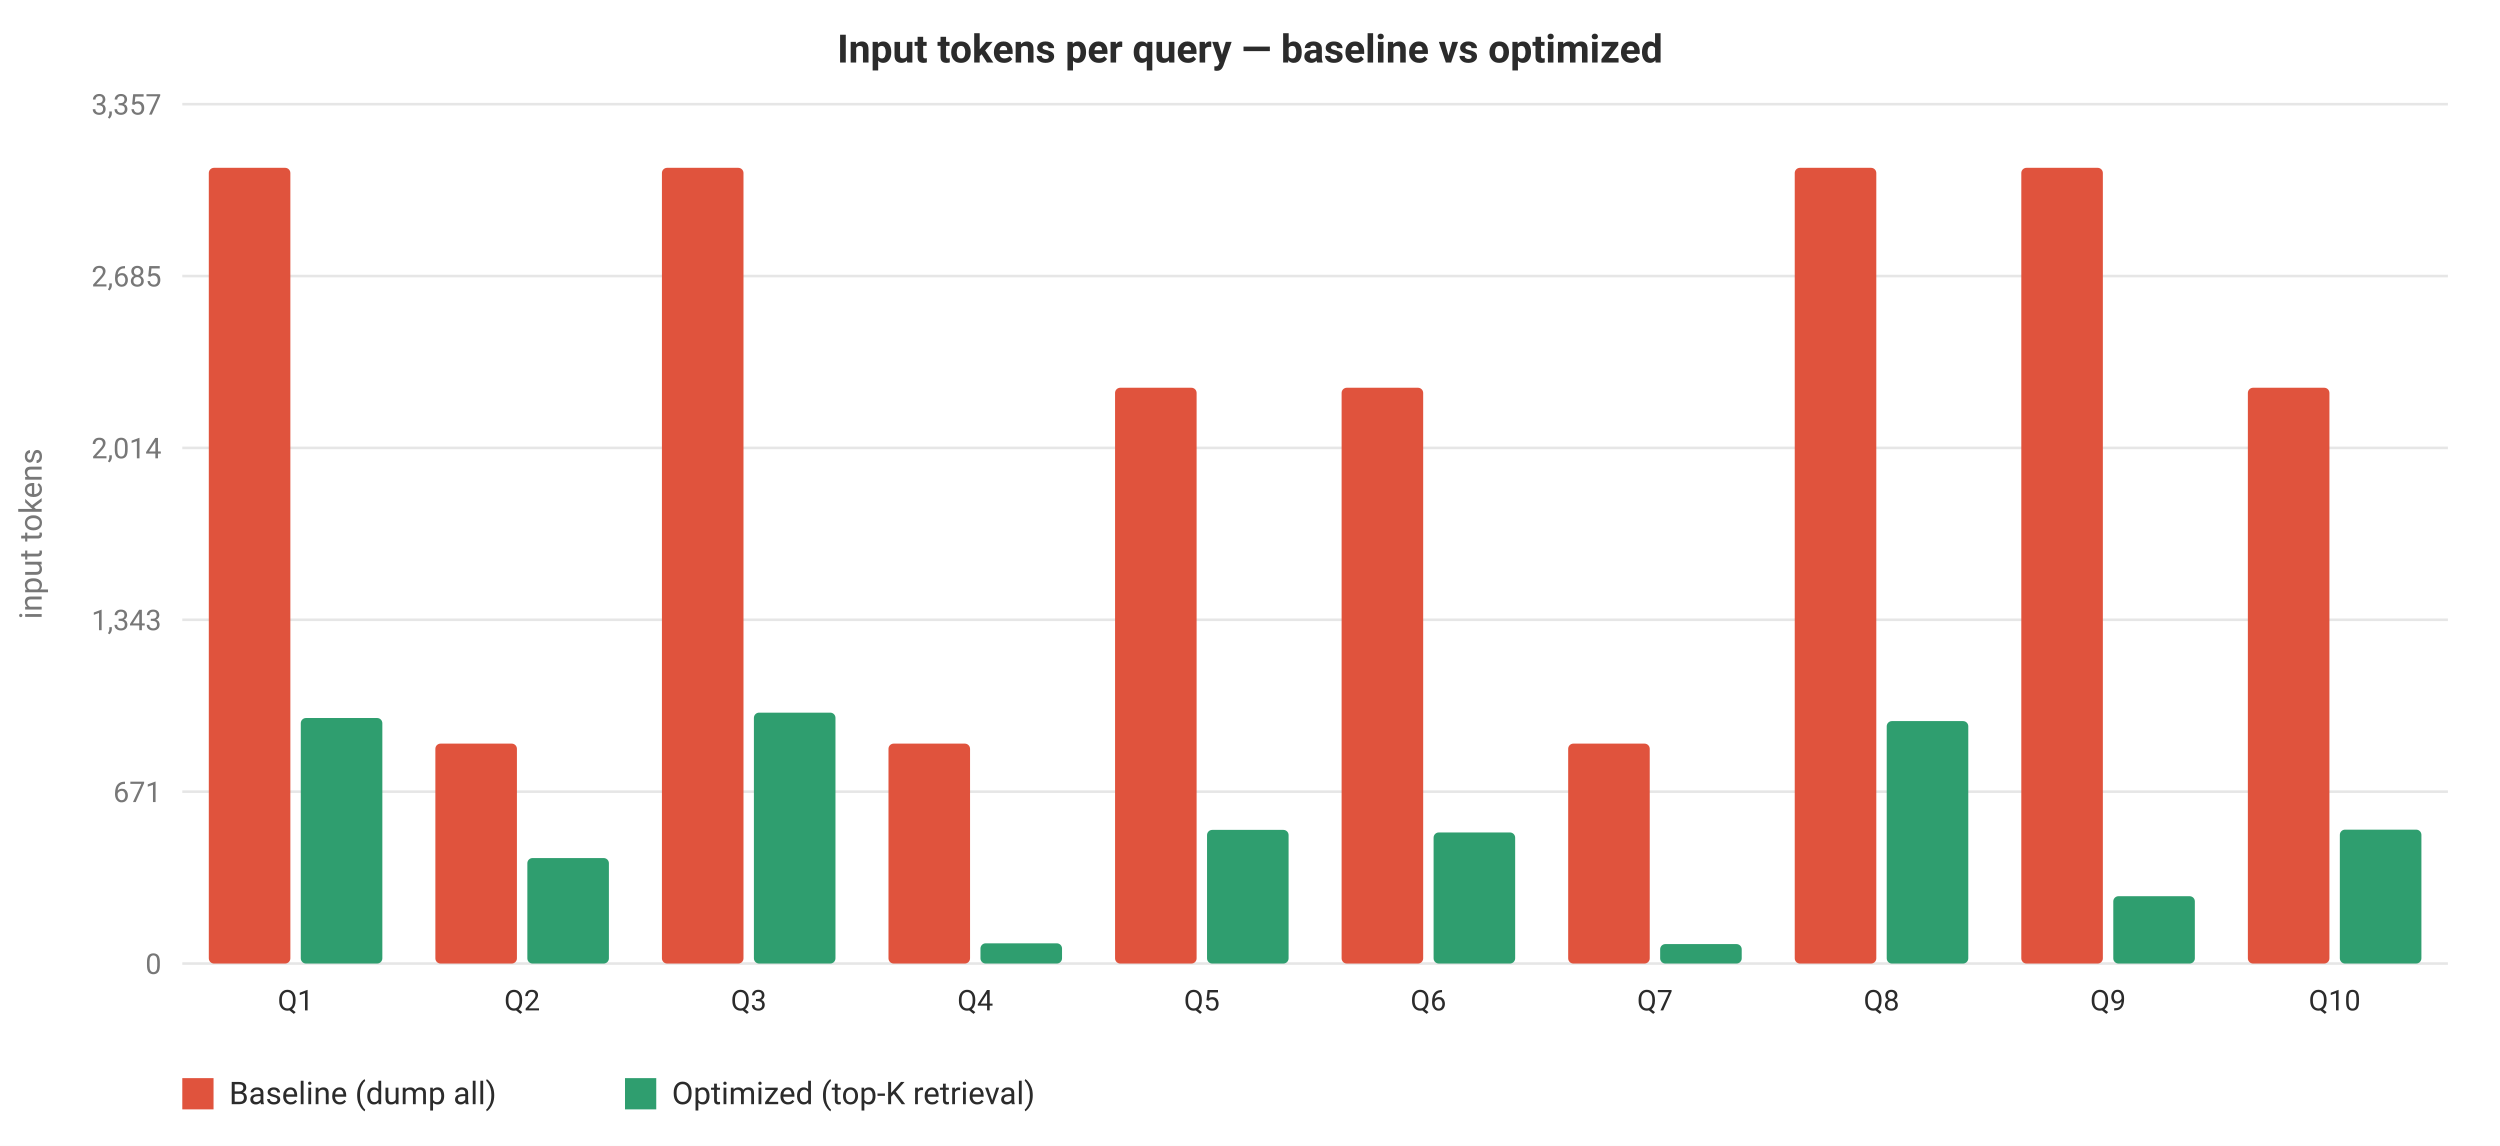
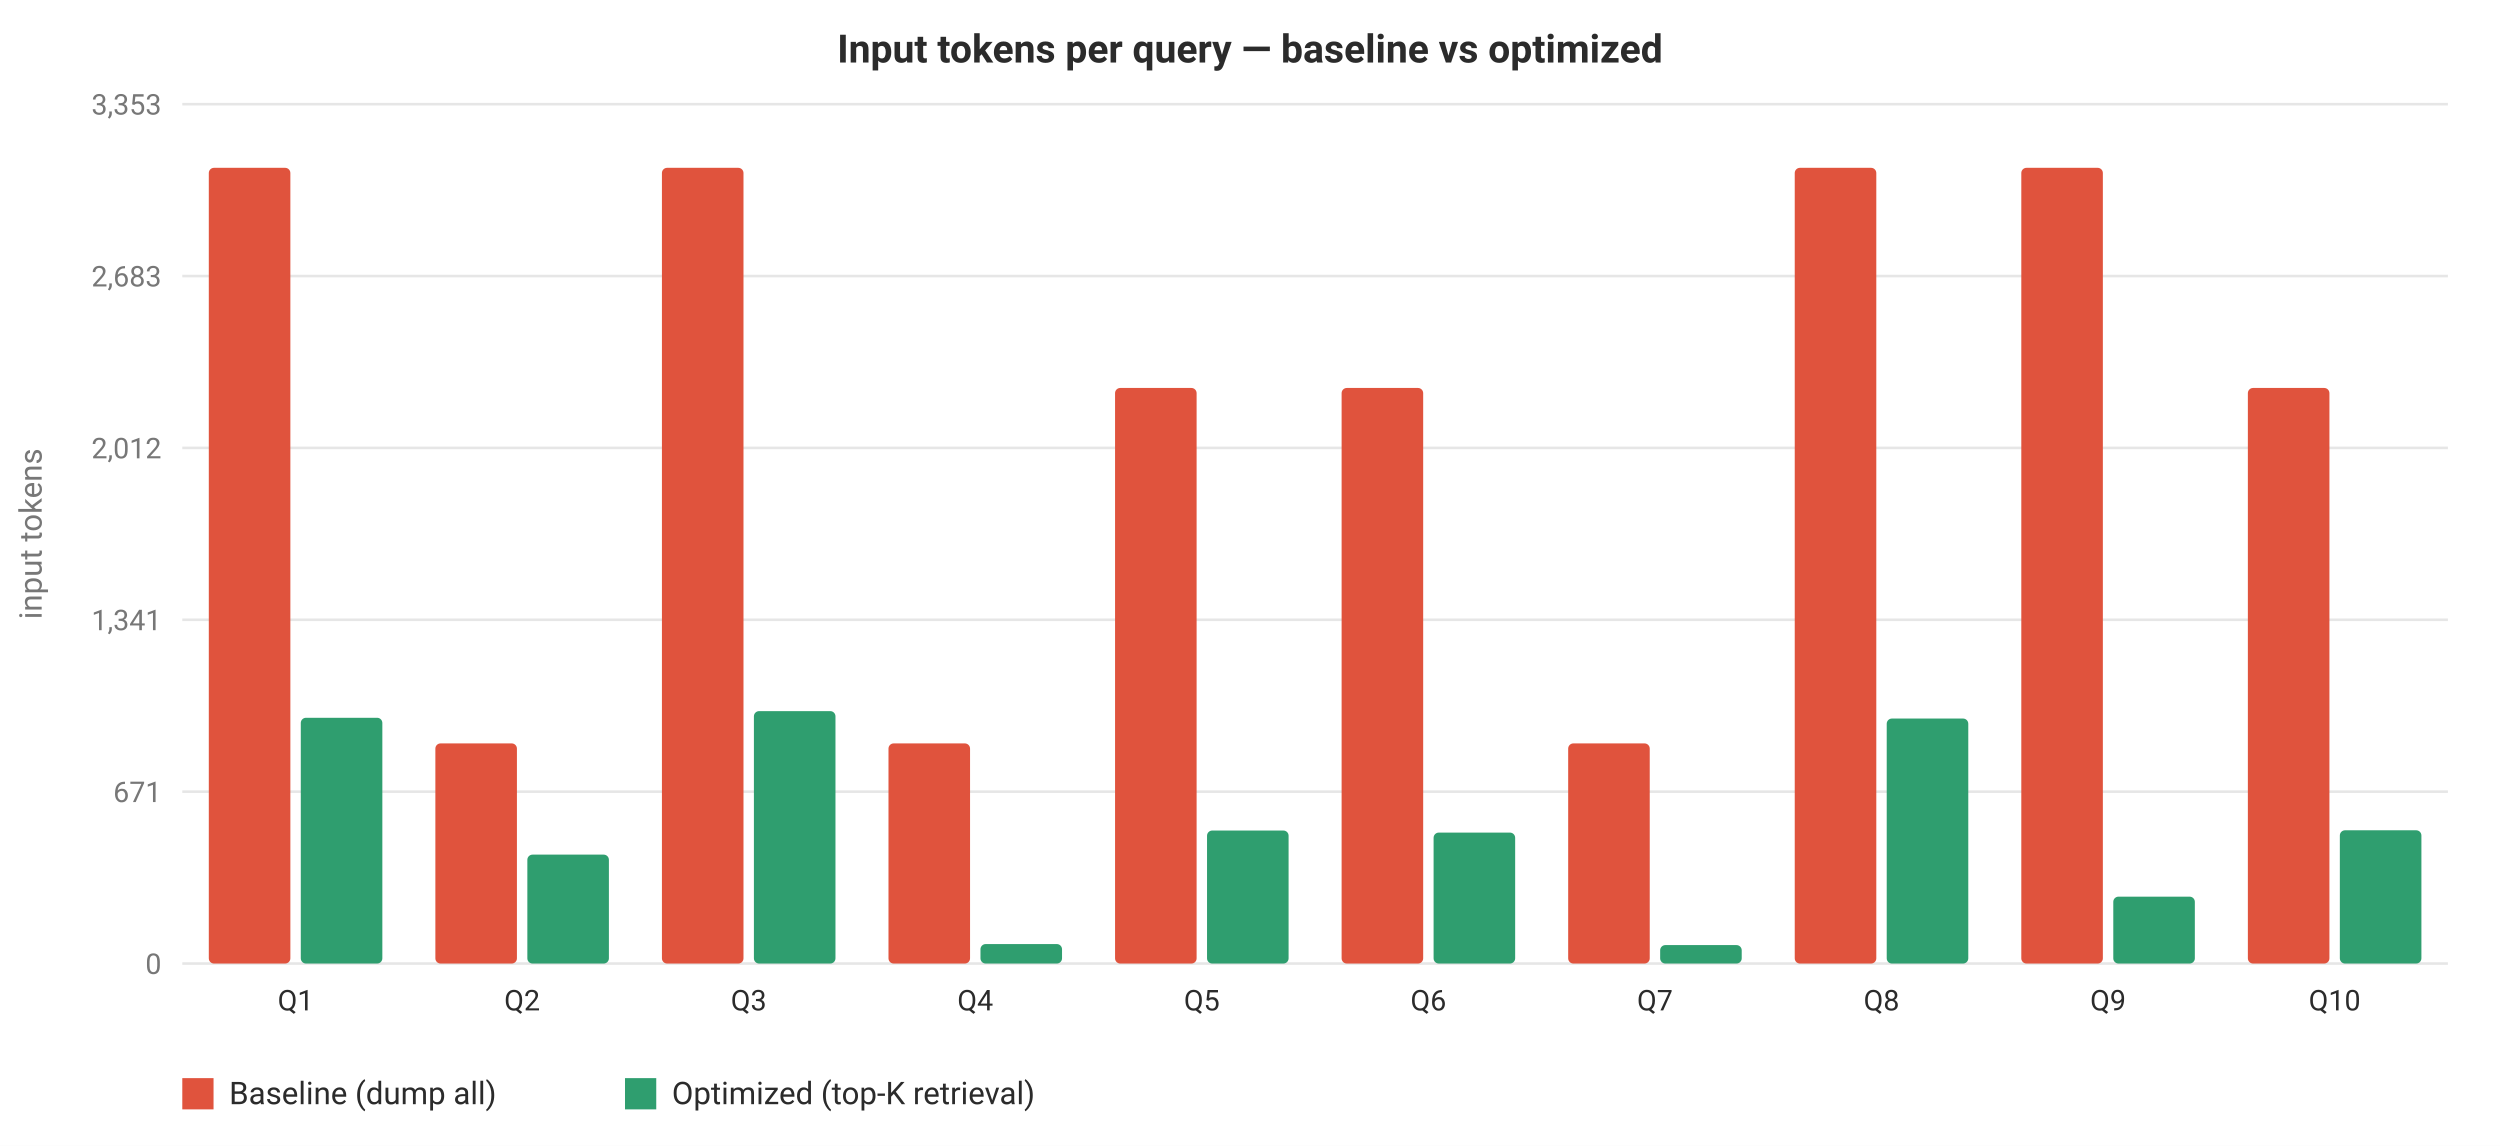
<svg xmlns="http://www.w3.org/2000/svg" viewBox="0 0 960 440" font-family="-apple-system,Segoe UI,Roboto,sans-serif">
  <rect width="960" height="440" fill="#ffffff" />
  <text x="480" y="24" text-anchor="middle" font-size="15" font-weight="600" fill="#2b2b2b">Input tokens per query — baseline vs optimized</text>
  <line x1="70" y1="370" x2="940" y2="370" stroke="#e6e6e6" />
  <text x="62" y="374" text-anchor="end" font-size="11" fill="#777">0</text>
  <line x1="70" y1="304" x2="940" y2="304" stroke="#e6e6e6" />
  <text x="62" y="308" text-anchor="end" font-size="11" fill="#777">671</text>
  <line x1="70" y1="238" x2="940" y2="238" stroke="#e6e6e6" />
-   <text x="62" y="242" text-anchor="end" font-size="11" fill="#777">1,343</text>
+   <text x="62" y="242" text-anchor="end" font-size="11" fill="#777">1,341</text>
  <line x1="70" y1="172" x2="940" y2="172" stroke="#e6e6e6" />
-   <text x="62" y="176" text-anchor="end" font-size="11" fill="#777">2,014</text>
+   <text x="62" y="176" text-anchor="end" font-size="11" fill="#777">2,012</text>
  <line x1="70" y1="106" x2="940" y2="106" stroke="#e6e6e6" />
-   <text x="62" y="110" text-anchor="end" font-size="11" fill="#777">2,685</text>
+   <text x="62" y="110" text-anchor="end" font-size="11" fill="#777">2,683</text>
  <line x1="70" y1="40" x2="940" y2="40" stroke="#e6e6e6" />
-   <text x="62" y="44" text-anchor="end" font-size="11" fill="#777">3,357</text>
+   <text x="62" y="44" text-anchor="end" font-size="11" fill="#777">3,353</text>
  <rect x="80.18" y="64.444" width="31.32" height="305.556" fill="#e0533d" rx="2" />
-   <rect x="115.5" y="275.718" width="31.32" height="94.282" fill="#2f9e6f" rx="2" />
+   <rect x="115.5" y="275.627" width="31.32" height="94.373" fill="#2f9e6f" rx="2" />
  <text x="113.5" y="388" text-anchor="middle" font-size="11" fill="#2b2b2b">Q1</text>
-   <rect x="167.18" y="285.549" width="31.32" height="84.451" fill="#e0533d" rx="2" />
-   <rect x="202.5" y="329.495" width="31.32" height="40.505" fill="#2f9e6f" rx="2" />
+   <rect x="167.18" y="285.468" width="31.32" height="84.532" fill="#e0533d" rx="2" />
+   <rect x="202.5" y="328.177" width="31.32" height="41.823" fill="#2f9e6f" rx="2" />
  <text x="200.5" y="388" text-anchor="middle" font-size="11" fill="#2b2b2b">Q2</text>
  <rect x="254.18" y="64.444" width="31.32" height="305.556" fill="#e0533d" rx="2" />
-   <rect x="289.5" y="273.654" width="31.32" height="96.346" fill="#2f9e6f" rx="2" />
+   <rect x="289.5" y="273.069" width="31.32" height="96.931" fill="#2f9e6f" rx="2" />
  <text x="287.5" y="388" text-anchor="middle" font-size="11" fill="#2b2b2b">Q3</text>
-   <rect x="341.18" y="285.549" width="31.32" height="84.451" fill="#e0533d" rx="2" />
-   <rect x="376.5" y="362.233" width="31.32" height="7.767" fill="#2f9e6f" rx="2" />
+   <rect x="341.18" y="285.468" width="31.32" height="84.532" fill="#e0533d" rx="2" />
+   <rect x="376.5" y="362.521" width="31.32" height="7.479" fill="#2f9e6f" rx="2" />
  <text x="374.5" y="388" text-anchor="middle" font-size="11" fill="#2b2b2b">Q4</text>
-   <rect x="428.18" y="148.895" width="31.32" height="221.105" fill="#e0533d" rx="2" />
-   <rect x="463.5" y="318.681" width="31.32" height="51.319" fill="#2f9e6f" rx="2" />
+   <rect x="428.18" y="148.977" width="31.32" height="221.023" fill="#e0533d" rx="2" />
+   <rect x="463.5" y="318.926" width="31.32" height="51.074" fill="#2f9e6f" rx="2" />
  <text x="461.5" y="388" text-anchor="middle" font-size="11" fill="#2b2b2b">Q5</text>
-   <rect x="515.18" y="148.895" width="31.32" height="221.105" fill="#e0533d" rx="2" />
-   <rect x="550.5" y="319.664" width="31.32" height="50.336" fill="#2f9e6f" rx="2" />
+   <rect x="515.18" y="148.977" width="31.32" height="221.023" fill="#e0533d" rx="2" />
+   <rect x="550.5" y="319.714" width="31.32" height="50.286" fill="#2f9e6f" rx="2" />
  <text x="548.5" y="388" text-anchor="middle" font-size="11" fill="#2b2b2b">Q6</text>
-   <rect x="602.18" y="285.549" width="31.32" height="84.451" fill="#e0533d" rx="2" />
-   <rect x="637.5" y="362.528" width="31.32" height="7.472" fill="#2f9e6f" rx="2" />
+   <rect x="602.18" y="285.468" width="31.32" height="84.532" fill="#e0533d" rx="2" />
+   <rect x="637.5" y="362.915" width="31.32" height="7.085" fill="#2f9e6f" rx="2" />
  <text x="635.5" y="388" text-anchor="middle" font-size="11" fill="#2b2b2b">Q7</text>
  <rect x="689.18" y="64.444" width="31.32" height="305.556" fill="#e0533d" rx="2" />
-   <rect x="724.5" y="276.898" width="31.32" height="93.102" fill="#2f9e6f" rx="2" />
+   <rect x="724.5" y="275.922" width="31.32" height="94.078" fill="#2f9e6f" rx="2" />
  <text x="722.5" y="388" text-anchor="middle" font-size="11" fill="#2b2b2b">Q8</text>
  <rect x="776.18" y="64.444" width="31.32" height="305.556" fill="#e0533d" rx="2" />
-   <rect x="811.5" y="344.144" width="31.32" height="25.856" fill="#2f9e6f" rx="2" />
+   <rect x="811.5" y="344.316" width="31.32" height="25.684" fill="#2f9e6f" rx="2" />
  <text x="809.5" y="388" text-anchor="middle" font-size="11" fill="#2b2b2b">Q9</text>
-   <rect x="863.18" y="148.895" width="31.32" height="221.105" fill="#e0533d" rx="2" />
-   <rect x="898.5" y="318.583" width="31.32" height="51.417" fill="#2f9e6f" rx="2" />
+   <rect x="863.18" y="148.977" width="31.32" height="221.023" fill="#e0533d" rx="2" />
+   <rect x="898.5" y="318.828" width="31.32" height="51.172" fill="#2f9e6f" rx="2" />
  <text x="896.5" y="388" text-anchor="middle" font-size="11" fill="#2b2b2b">Q10</text>
  <rect x="70" y="414" width="12" height="12" fill="#e0533d" />
  <text x="88" y="424" font-size="12" fill="#2b2b2b">Baseline (dump all)</text>
  <rect x="240" y="414" width="12" height="12" fill="#2f9e6f" />
  <text x="258" y="424" font-size="12" fill="#2b2b2b">Optimized (top-K retrieval)</text>
  <text x="16" y="205" font-size="12" fill="#777" transform="rotate(-90 16 205)" text-anchor="middle">input tokens</text>
</svg>
